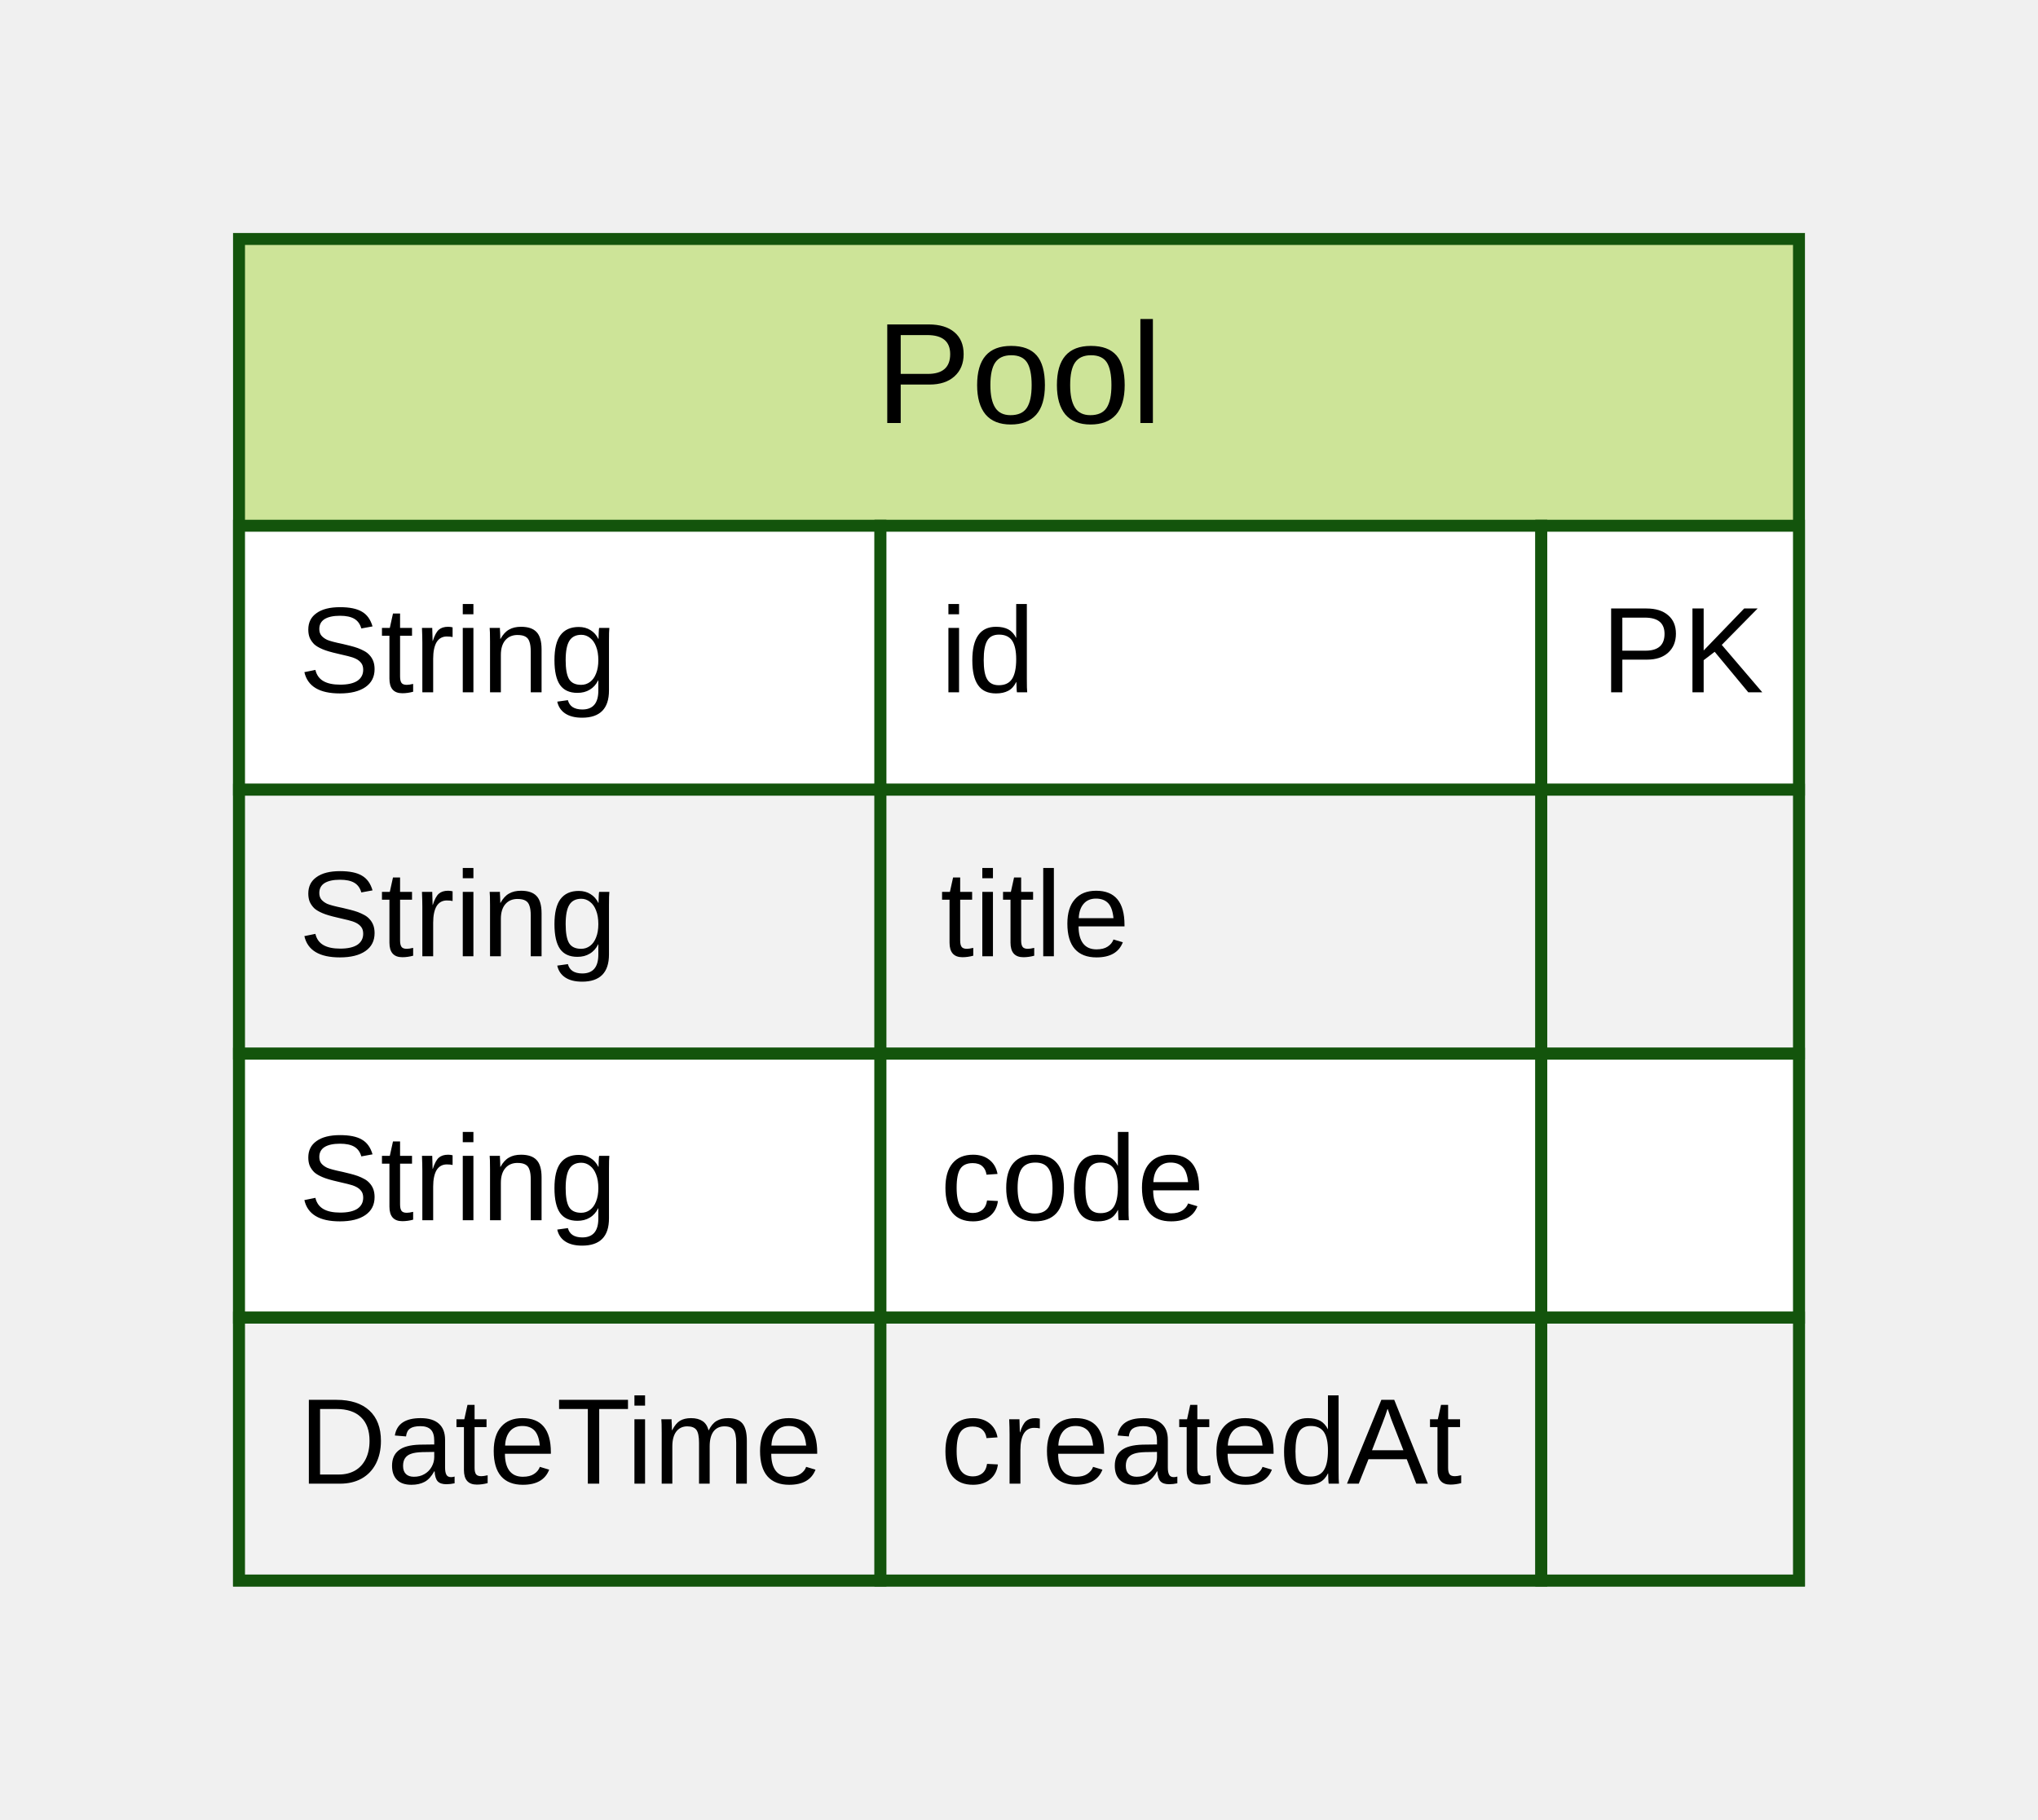
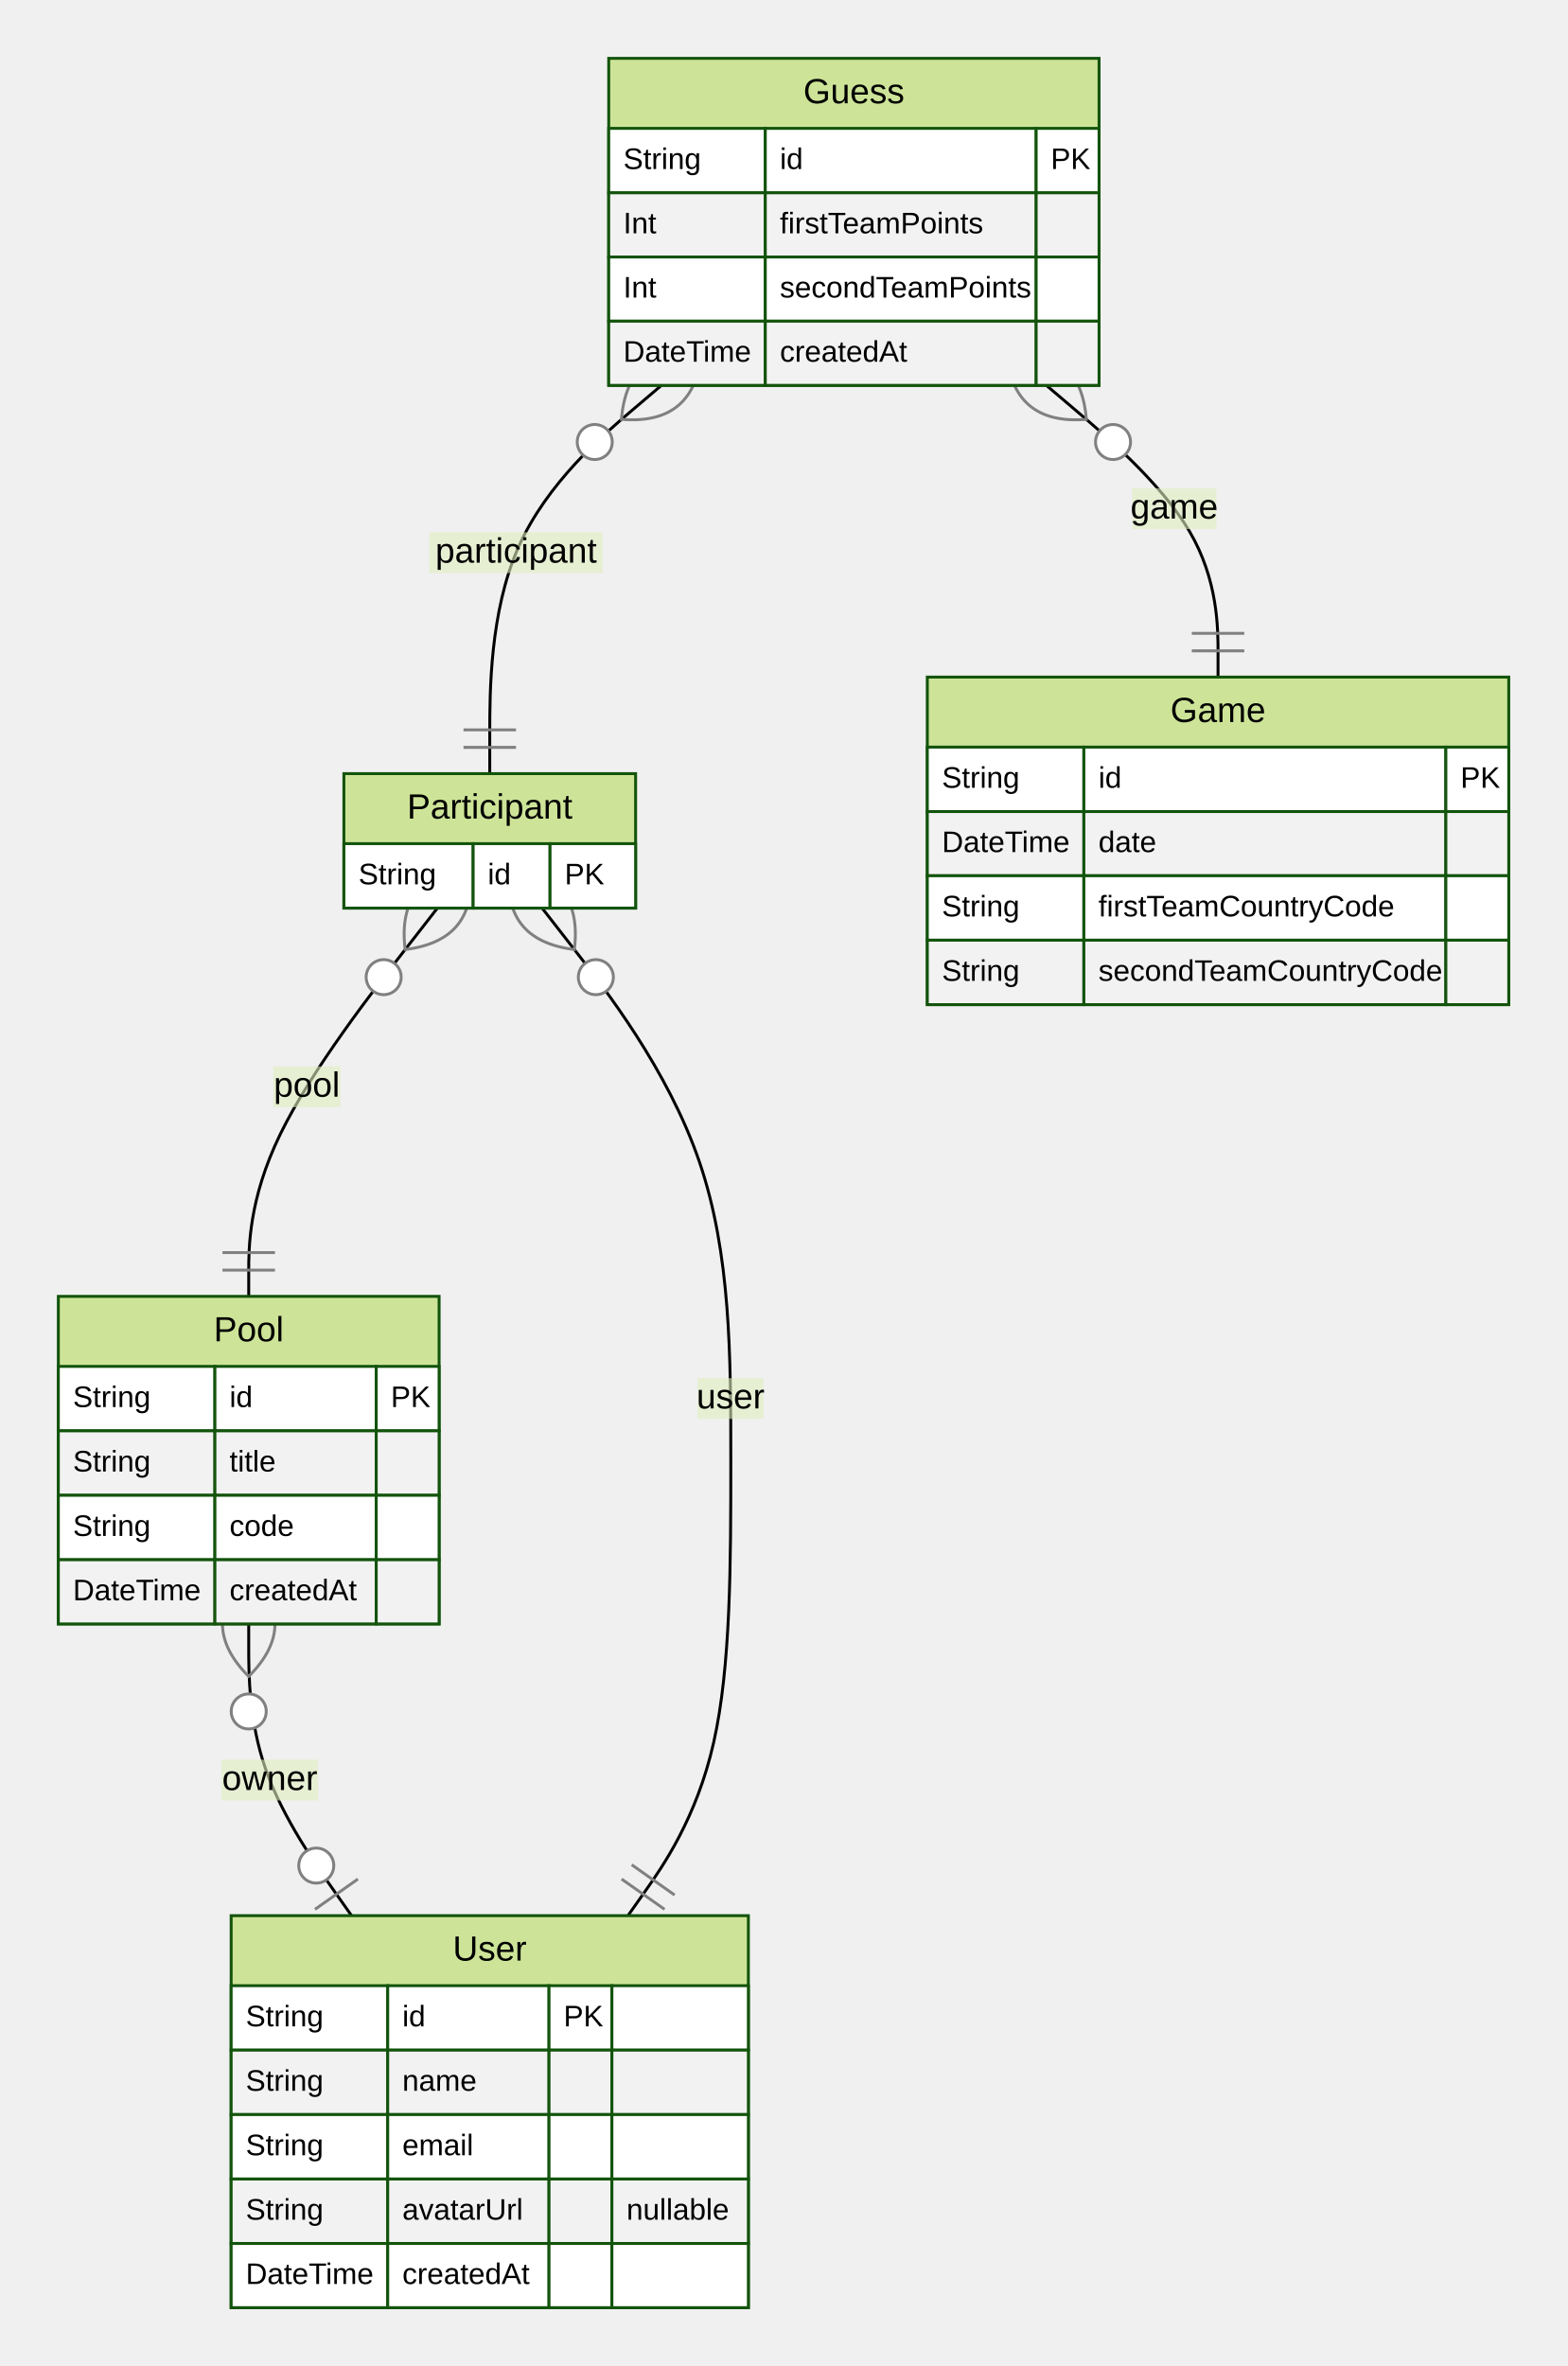
- <svg xmlns="http://www.w3.org/2000/svg" aria-labelledby="chart-title-mermaid-0 chart-desc-mermaid-0" role="img" viewBox="0 0 170.531 152.275" style="max-width: 170.531px; background-color: white;" width="100%" id="mermaid-0">
+ <svg xmlns="http://www.w3.org/2000/svg" aria-labelledby="chart-title-mermaid-0 chart-desc-mermaid-0" role="img" viewBox="0 0 537.227 811.01" style="max-width: 537.227px; background-color: white;" width="100%" id="mermaid-0">
  <style>#mermaid-0 {font-family:"trebuchet ms",verdana,arial,sans-serif;font-size:16px;fill:#000000;}#mermaid-0 .error-icon{fill:#552222;}#mermaid-0 .error-text{fill:#552222;stroke:#552222;}#mermaid-0 .edge-thickness-normal{stroke-width:2px;}#mermaid-0 .edge-thickness-thick{stroke-width:3.5px;}#mermaid-0 .edge-pattern-solid{stroke-dasharray:0;}#mermaid-0 .edge-pattern-dashed{stroke-dasharray:3;}#mermaid-0 .edge-pattern-dotted{stroke-dasharray:2;}#mermaid-0 .marker{fill:#000000;stroke:#000000;}#mermaid-0 .marker.cross{stroke:#000000;}#mermaid-0 svg{font-family:"trebuchet ms",verdana,arial,sans-serif;font-size:16px;}#mermaid-0 .entityBox{fill:#cde498;stroke:#13540c;}#mermaid-0 .attributeBoxOdd{fill:#ffffff;stroke:#13540c;}#mermaid-0 .attributeBoxEven{fill:#f2f2f2;stroke:#13540c;}#mermaid-0 .relationshipLabelBox{fill:hsl(78.158, 58.462%, 84.51%);opacity:0.7;background-color:hsl(78.158, 58.462%, 84.51%);}#mermaid-0 .relationshipLabelBox rect{opacity:0.5;}#mermaid-0 .relationshipLine{stroke:#000000;}#mermaid-0 :root{--mermaid-font-family:"trebuchet ms",verdana,arial,sans-serif;}</style>
  <g />
  <defs>
    <marker orient="auto" markerHeight="18" markerWidth="18" refY="9" refX="0" id="ONLY_ONE_START">
      <path d="M9,0 L9,18 M15,0 L15,18" fill="none" stroke="gray" />
    </marker>
  </defs>
  <defs>
    <marker orient="auto" markerHeight="18" markerWidth="18" refY="9" refX="18" id="ONLY_ONE_END">
      <path d="M3,0 L3,18 M9,0 L9,18" fill="none" stroke="gray" />
    </marker>
  </defs>
  <defs>
    <marker orient="auto" markerHeight="18" markerWidth="30" refY="9" refX="0" id="ZERO_OR_ONE_START">
      <circle r="6" cy="9" cx="21" fill="white" stroke="gray" />
      <path d="M9,0 L9,18" fill="none" stroke="gray" />
    </marker>
  </defs>
  <defs>
    <marker orient="auto" markerHeight="18" markerWidth="30" refY="9" refX="30" id="ZERO_OR_ONE_END">
      <circle r="6" cy="9" cx="9" fill="white" stroke="gray" />
      <path d="M21,0 L21,18" fill="none" stroke="gray" />
    </marker>
  </defs>
  <defs>
    <marker orient="auto" markerHeight="36" markerWidth="45" refY="18" refX="18" id="ONE_OR_MORE_START">
      <path d="M0,18 Q 18,0 36,18 Q 18,36 0,18 M42,9 L42,27" fill="none" stroke="gray" />
    </marker>
  </defs>
  <defs>
    <marker orient="auto" markerHeight="36" markerWidth="45" refY="18" refX="27" id="ONE_OR_MORE_END">
      <path d="M3,9 L3,27 M9,18 Q27,0 45,18 Q27,36 9,18" fill="none" stroke="gray" />
    </marker>
  </defs>
  <defs>
    <marker orient="auto" markerHeight="36" markerWidth="57" refY="18" refX="18" id="ZERO_OR_MORE_START">
      <circle r="6" cy="18" cx="48" fill="white" stroke="gray" />
      <path d="M0,18 Q18,0 36,18 Q18,36 0,18" fill="none" stroke="gray" />
    </marker>
  </defs>
  <defs>
    <marker orient="auto" markerHeight="36" markerWidth="57" refY="18" refX="39" id="ZERO_OR_MORE_END">
      <circle r="6" cy="18" cx="9" fill="white" stroke="gray" />
      <path d="M21,18 Q39,0 57,18 Q39,36 21,18" fill="none" stroke="gray" />
    </marker>
  </defs>
-   <g transform="translate(20,20 )" id="Pool">
+   <path marker-start="url(#ZERO_OR_MORE_START)" marker-end="url(#ZERO_OR_ONE_END)" fill="none" stroke="gray" d="M85.266,556.643L85.266,564.976C85.266,573.309,85.266,589.976,91.142,606.643C97.018,623.309,108.771,639.976,114.647,648.309L120.523,656.643" class="er relationshipLine" />
+   <path marker-start="url(#ZERO_OR_MORE_START)" marker-end="url(#ONLY_ONE_END)" fill="none" stroke="gray" d="M185.841,311.275L196.622,325.124C207.404,338.973,228.968,366.67,239.749,398.208C250.531,429.746,250.531,465.126,250.531,500.505C250.531,535.884,250.531,571.263,244.655,597.286C238.779,623.309,227.026,639.976,221.15,648.309L215.273,656.643" class="er relationshipLine" />
+   <path marker-start="url(#ZERO_OR_MORE_START)" marker-end="url(#ONLY_ONE_END)" fill="none" stroke="gray" d="M149.956,311.275L139.174,325.124C128.393,338.973,106.829,366.67,96.047,388.852C85.266,411.034,85.266,427.701,85.266,436.034L85.266,444.367" class="er relationshipLine" />
+   <path marker-start="url(#ZERO_OR_MORE_START)" marker-end="url(#ONLY_ONE_END)" fill="none" stroke="gray" d="M226.756,132.092L216.946,140.425C207.137,148.758,187.518,165.425,177.708,187.607C167.898,209.789,167.898,237.486,167.898,251.335L167.898,265.184" class="er relationshipLine" />
+   <path marker-start="url(#ZERO_OR_MORE_START)" marker-end="url(#ONLY_ONE_END)" fill="none" stroke="gray" d="M358.705,132.092L368.515,140.425C378.324,148.758,397.943,165.425,407.753,182.092C417.562,198.758,417.562,215.425,417.562,223.758L417.562,232.092" class="er relationshipLine" />
+   <g transform="translate(20,444.3672 )" id="Pool">
    <rect height="112.275" width="130.531" y="0" x="0" stroke="gray" fill-opacity="100%" fill="honeydew" class="er entityBox" />
    <text transform="translate(65.26562,12)" style="font-family: &quot;trebuchet ms&quot;, verdana, arial, sans-serif;; font-size: 12px" text-anchor="middle" dominant-baseline="middle" y="0" x="0" id="entity-Pool" class="er entityLabel">Pool</text>
    <rect height="22.092" width="53.672" y="24" x="0" stroke="gray" fill-opacity="100%" fill="honeydew" class="er attributeBoxOdd" />
    <text transform="translate(5,35.0459)" style="font-family: &quot;trebuchet ms&quot;, verdana, arial, sans-serif;; font-size: 10.2px" text-anchor="left" dominant-baseline="middle" y="0" x="0" id="entity-Pool-attr-1-type" class="er entityLabel">String</text>
    <rect height="22.092" width="55.297" y="24" x="53.672" stroke="gray" fill-opacity="100%" fill="honeydew" class="er attributeBoxOdd" />
    <text transform="translate(58.67188,35.0459)" style="font-family: &quot;trebuchet ms&quot;, verdana, arial, sans-serif;; font-size: 10.2px" text-anchor="left" dominant-baseline="middle" y="0" x="0" id="entity-Pool-attr-1-name" class="er entityLabel">id</text>
    <rect height="22.092" width="21.562" y="24" x="108.969" stroke="gray" fill-opacity="100%" fill="honeydew" class="er attributeBoxOdd" />
    <text transform="translate(113.9688,35.0459)" style="font-family: &quot;trebuchet ms&quot;, verdana, arial, sans-serif;; font-size: 10.2px" text-anchor="left" dominant-baseline="middle" y="0" x="0" id="entity-Pool-attr-1-key" class="er entityLabel">PK</text>
    <rect height="22.092" width="53.672" y="46.092" x="0" stroke="gray" fill-opacity="100%" fill="honeydew" class="er attributeBoxEven" />
    <text transform="translate(5,57.1377)" style="font-family: &quot;trebuchet ms&quot;, verdana, arial, sans-serif;; font-size: 10.2px" text-anchor="left" dominant-baseline="middle" y="0" x="0" id="entity-Pool-attr-2-type" class="er entityLabel">String</text>
    <rect height="22.092" width="55.297" y="46.092" x="53.672" stroke="gray" fill-opacity="100%" fill="honeydew" class="er attributeBoxEven" />
    <text transform="translate(58.67188,57.1377)" style="font-family: &quot;trebuchet ms&quot;, verdana, arial, sans-serif;; font-size: 10.2px" text-anchor="left" dominant-baseline="middle" y="0" x="0" id="entity-Pool-attr-2-name" class="er entityLabel">title</text>
    <rect height="22.092" width="21.562" y="46.092" x="108.969" stroke="gray" fill-opacity="100%" fill="honeydew" class="er attributeBoxEven" />
    <text transform="translate(113.9688,57.1377)" style="font-family: &quot;trebuchet ms&quot;, verdana, arial, sans-serif;; font-size: 10.2px" text-anchor="left" dominant-baseline="middle" y="0" x="0" id="entity-Pool-attr-2-key" class="er entityLabel" />
    <rect height="22.092" width="53.672" y="68.184" x="0" stroke="gray" fill-opacity="100%" fill="honeydew" class="er attributeBoxOdd" />
    <text transform="translate(5,79.22949)" style="font-family: &quot;trebuchet ms&quot;, verdana, arial, sans-serif;; font-size: 10.2px" text-anchor="left" dominant-baseline="middle" y="0" x="0" id="entity-Pool-attr-3-type" class="er entityLabel">String</text>
    <rect height="22.092" width="55.297" y="68.184" x="53.672" stroke="gray" fill-opacity="100%" fill="honeydew" class="er attributeBoxOdd" />
    <text transform="translate(58.67188,79.22949)" style="font-family: &quot;trebuchet ms&quot;, verdana, arial, sans-serif;; font-size: 10.2px" text-anchor="left" dominant-baseline="middle" y="0" x="0" id="entity-Pool-attr-3-name" class="er entityLabel">code</text>
    <rect height="22.092" width="21.562" y="68.184" x="108.969" stroke="gray" fill-opacity="100%" fill="honeydew" class="er attributeBoxOdd" />
    <text transform="translate(113.9688,79.22949)" style="font-family: &quot;trebuchet ms&quot;, verdana, arial, sans-serif;; font-size: 10.2px" text-anchor="left" dominant-baseline="middle" y="0" x="0" id="entity-Pool-attr-3-key" class="er entityLabel" />
    <rect height="22" width="53.672" y="90.275" x="0" stroke="gray" fill-opacity="100%" fill="honeydew" class="er attributeBoxEven" />
    <text transform="translate(5,101.2754)" style="font-family: &quot;trebuchet ms&quot;, verdana, arial, sans-serif;; font-size: 10.2px" text-anchor="left" dominant-baseline="middle" y="0" x="0" id="entity-Pool-attr-4-type" class="er entityLabel">DateTime</text>
    <rect height="22" width="55.297" y="90.275" x="53.672" stroke="gray" fill-opacity="100%" fill="honeydew" class="er attributeBoxEven" />
    <text transform="translate(58.67188,101.2754)" style="font-family: &quot;trebuchet ms&quot;, verdana, arial, sans-serif;; font-size: 10.2px" text-anchor="left" dominant-baseline="middle" y="0" x="0" id="entity-Pool-attr-4-name" class="er entityLabel">createdAt</text>
    <rect height="22" width="21.562" y="90.275" x="108.969" stroke="gray" fill-opacity="100%" fill="honeydew" class="er attributeBoxEven" />
    <text transform="translate(113.9688,101.2754)" style="font-family: &quot;trebuchet ms&quot;, verdana, arial, sans-serif;; font-size: 10.2px" text-anchor="left" dominant-baseline="middle" y="0" x="0" id="entity-Pool-attr-4-key" class="er entityLabel" />
  </g>
+   <g transform="translate(117.8984,265.1836 )" id="Participant">
+     <rect height="46.092" width="100" y="0" x="0" stroke="gray" fill-opacity="100%" fill="honeydew" class="er entityBox" />
+     <text transform="translate(50,12)" style="font-family: &quot;trebuchet ms&quot;, verdana, arial, sans-serif;; font-size: 12px" text-anchor="middle" dominant-baseline="middle" y="0" x="0" id="entity-Participant" class="er entityLabel">Participant</text>
+     <rect height="22.092" width="44.302" y="24" x="0" stroke="gray" fill-opacity="100%" fill="honeydew" class="er attributeBoxOdd" />
+     <text transform="translate(5,35.0459)" style="font-family: &quot;trebuchet ms&quot;, verdana, arial, sans-serif;; font-size: 10.2px" text-anchor="left" dominant-baseline="middle" y="0" x="0" id="entity-Participant-attr-1-type" class="er entityLabel">String</text>
+     <rect height="22.092" width="26.365" y="24" x="44.302" stroke="gray" fill-opacity="100%" fill="honeydew" class="er attributeBoxOdd" />
+     <text transform="translate(49.30208,35.0459)" style="font-family: &quot;trebuchet ms&quot;, verdana, arial, sans-serif;; font-size: 10.2px" text-anchor="left" dominant-baseline="middle" y="0" x="0" id="entity-Participant-attr-1-name" class="er entityLabel">id</text>
+     <rect height="22.092" width="29.333" y="24" x="70.667" stroke="gray" fill-opacity="100%" fill="honeydew" class="er attributeBoxOdd" />
+     <text transform="translate(75.66667,35.0459)" style="font-family: &quot;trebuchet ms&quot;, verdana, arial, sans-serif;; font-size: 10.2px" text-anchor="left" dominant-baseline="middle" y="0" x="0" id="entity-Participant-attr-1-key" class="er entityLabel">PK</text>
+   </g>
+   <g transform="translate(79.24219,656.6426 )" id="User">
+     <rect height="134.367" width="177.312" y="0" x="0" stroke="gray" fill-opacity="100%" fill="honeydew" class="er entityBox" />
+     <text transform="translate(88.65625,12)" style="font-family: &quot;trebuchet ms&quot;, verdana, arial, sans-serif;; font-size: 12px" text-anchor="middle" dominant-baseline="middle" y="0" x="0" id="entity-User" class="er entityLabel">User</text>
+     <rect height="22.092" width="53.672" y="24" x="0" stroke="gray" fill-opacity="100%" fill="honeydew" class="er attributeBoxOdd" />
+     <text transform="translate(5,35.0459)" style="font-family: &quot;trebuchet ms&quot;, verdana, arial, sans-serif;; font-size: 10.2px" text-anchor="left" dominant-baseline="middle" y="0" x="0" id="entity-User-attr-1-type" class="er entityLabel">String</text>
+     <rect height="22.092" width="55.297" y="24" x="53.672" stroke="gray" fill-opacity="100%" fill="honeydew" class="er attributeBoxOdd" />
+     <text transform="translate(58.67188,35.0459)" style="font-family: &quot;trebuchet ms&quot;, verdana, arial, sans-serif;; font-size: 10.2px" text-anchor="left" dominant-baseline="middle" y="0" x="0" id="entity-User-attr-1-name" class="er entityLabel">id</text>
+     <rect height="22.092" width="21.562" y="24" x="108.969" stroke="gray" fill-opacity="100%" fill="honeydew" class="er attributeBoxOdd" />
+     <text transform="translate(113.9688,35.0459)" style="font-family: &quot;trebuchet ms&quot;, verdana, arial, sans-serif;; font-size: 10.2px" text-anchor="left" dominant-baseline="middle" y="0" x="0" id="entity-User-attr-1-key" class="er entityLabel">PK</text>
+     <rect height="22.092" width="46.781" y="24" x="130.531" stroke="gray" fill-opacity="100%" fill="honeydew" class="er attributeBoxOdd" />
+     <text transform="translate(135.5312,35.0459)" style="font-family: &quot;trebuchet ms&quot;, verdana, arial, sans-serif;; font-size: 10.2px" text-anchor="left" dominant-baseline="middle" y="0" x="0" id="entity-User-attr-1-comment" class="er entityLabel" />
+     <rect height="22.092" width="53.672" y="46.092" x="0" stroke="gray" fill-opacity="100%" fill="honeydew" class="er attributeBoxEven" />
+     <text transform="translate(5,57.1377)" style="font-family: &quot;trebuchet ms&quot;, verdana, arial, sans-serif;; font-size: 10.2px" text-anchor="left" dominant-baseline="middle" y="0" x="0" id="entity-User-attr-2-type" class="er entityLabel">String</text>
+     <rect height="22.092" width="55.297" y="46.092" x="53.672" stroke="gray" fill-opacity="100%" fill="honeydew" class="er attributeBoxEven" />
+     <text transform="translate(58.67188,57.1377)" style="font-family: &quot;trebuchet ms&quot;, verdana, arial, sans-serif;; font-size: 10.2px" text-anchor="left" dominant-baseline="middle" y="0" x="0" id="entity-User-attr-2-name" class="er entityLabel">name</text>
+     <rect height="22.092" width="21.562" y="46.092" x="108.969" stroke="gray" fill-opacity="100%" fill="honeydew" class="er attributeBoxEven" />
+     <text transform="translate(113.9688,57.1377)" style="font-family: &quot;trebuchet ms&quot;, verdana, arial, sans-serif;; font-size: 10.2px" text-anchor="left" dominant-baseline="middle" y="0" x="0" id="entity-User-attr-2-key" class="er entityLabel" />
+     <rect height="22.092" width="46.781" y="46.092" x="130.531" stroke="gray" fill-opacity="100%" fill="honeydew" class="er attributeBoxEven" />
+     <text transform="translate(135.5312,57.1377)" style="font-family: &quot;trebuchet ms&quot;, verdana, arial, sans-serif;; font-size: 10.2px" text-anchor="left" dominant-baseline="middle" y="0" x="0" id="entity-User-attr-2-comment" class="er entityLabel" />
+     <rect height="22.092" width="53.672" y="68.184" x="0" stroke="gray" fill-opacity="100%" fill="honeydew" class="er attributeBoxOdd" />
+     <text transform="translate(5,79.22949)" style="font-family: &quot;trebuchet ms&quot;, verdana, arial, sans-serif;; font-size: 10.2px" text-anchor="left" dominant-baseline="middle" y="0" x="0" id="entity-User-attr-3-type" class="er entityLabel">String</text>
+     <rect height="22.092" width="55.297" y="68.184" x="53.672" stroke="gray" fill-opacity="100%" fill="honeydew" class="er attributeBoxOdd" />
+     <text transform="translate(58.67188,79.22949)" style="font-family: &quot;trebuchet ms&quot;, verdana, arial, sans-serif;; font-size: 10.2px" text-anchor="left" dominant-baseline="middle" y="0" x="0" id="entity-User-attr-3-name" class="er entityLabel">email</text>
+     <rect height="22.092" width="21.562" y="68.184" x="108.969" stroke="gray" fill-opacity="100%" fill="honeydew" class="er attributeBoxOdd" />
+     <text transform="translate(113.9688,79.22949)" style="font-family: &quot;trebuchet ms&quot;, verdana, arial, sans-serif;; font-size: 10.2px" text-anchor="left" dominant-baseline="middle" y="0" x="0" id="entity-User-attr-3-key" class="er entityLabel" />
+     <rect height="22.092" width="46.781" y="68.184" x="130.531" stroke="gray" fill-opacity="100%" fill="honeydew" class="er attributeBoxOdd" />
+     <text transform="translate(135.5312,79.22949)" style="font-family: &quot;trebuchet ms&quot;, verdana, arial, sans-serif;; font-size: 10.2px" text-anchor="left" dominant-baseline="middle" y="0" x="0" id="entity-User-attr-3-comment" class="er entityLabel" />
+     <rect height="22.092" width="53.672" y="90.275" x="0" stroke="gray" fill-opacity="100%" fill="honeydew" class="er attributeBoxEven" />
+     <text transform="translate(5,101.3213)" style="font-family: &quot;trebuchet ms&quot;, verdana, arial, sans-serif;; font-size: 10.2px" text-anchor="left" dominant-baseline="middle" y="0" x="0" id="entity-User-attr-4-type" class="er entityLabel">String</text>
+     <rect height="22.092" width="55.297" y="90.275" x="53.672" stroke="gray" fill-opacity="100%" fill="honeydew" class="er attributeBoxEven" />
+     <text transform="translate(58.67188,101.3213)" style="font-family: &quot;trebuchet ms&quot;, verdana, arial, sans-serif;; font-size: 10.2px" text-anchor="left" dominant-baseline="middle" y="0" x="0" id="entity-User-attr-4-name" class="er entityLabel">avatarUrl</text>
+     <rect height="22.092" width="21.562" y="90.275" x="108.969" stroke="gray" fill-opacity="100%" fill="honeydew" class="er attributeBoxEven" />
+     <text transform="translate(113.9688,101.3213)" style="font-family: &quot;trebuchet ms&quot;, verdana, arial, sans-serif;; font-size: 10.2px" text-anchor="left" dominant-baseline="middle" y="0" x="0" id="entity-User-attr-4-key" class="er entityLabel" />
+     <rect height="22.092" width="46.781" y="90.275" x="130.531" stroke="gray" fill-opacity="100%" fill="honeydew" class="er attributeBoxEven" />
+     <text transform="translate(135.5312,101.3213)" style="font-family: &quot;trebuchet ms&quot;, verdana, arial, sans-serif;; font-size: 10.2px" text-anchor="left" dominant-baseline="middle" y="0" x="0" id="entity-User-attr-4-comment" class="er entityLabel">nullable</text>
+     <rect height="22" width="53.672" y="112.367" x="0" stroke="gray" fill-opacity="100%" fill="honeydew" class="er attributeBoxOdd" />
+     <text transform="translate(5,123.3672)" style="font-family: &quot;trebuchet ms&quot;, verdana, arial, sans-serif;; font-size: 10.2px" text-anchor="left" dominant-baseline="middle" y="0" x="0" id="entity-User-attr-5-type" class="er entityLabel">DateTime</text>
+     <rect height="22" width="55.297" y="112.367" x="53.672" stroke="gray" fill-opacity="100%" fill="honeydew" class="er attributeBoxOdd" />
+     <text transform="translate(58.67188,123.3672)" style="font-family: &quot;trebuchet ms&quot;, verdana, arial, sans-serif;; font-size: 10.2px" text-anchor="left" dominant-baseline="middle" y="0" x="0" id="entity-User-attr-5-name" class="er entityLabel">createdAt</text>
+     <rect height="22" width="21.562" y="112.367" x="108.969" stroke="gray" fill-opacity="100%" fill="honeydew" class="er attributeBoxOdd" />
+     <text transform="translate(113.9688,123.3672)" style="font-family: &quot;trebuchet ms&quot;, verdana, arial, sans-serif;; font-size: 10.2px" text-anchor="left" dominant-baseline="middle" y="0" x="0" id="entity-User-attr-5-key" class="er entityLabel" />
+     <rect height="22" width="46.781" y="112.367" x="130.531" stroke="gray" fill-opacity="100%" fill="honeydew" class="er attributeBoxOdd" />
+     <text transform="translate(135.5312,123.3672)" style="font-family: &quot;trebuchet ms&quot;, verdana, arial, sans-serif;; font-size: 10.2px" text-anchor="left" dominant-baseline="middle" y="0" x="0" id="entity-User-attr-5-comment" class="er entityLabel" />
+   </g>
+   <g transform="translate(317.8984,232.0918 )" id="Game">
+     <rect height="112.275" width="199.328" y="0" x="0" stroke="gray" fill-opacity="100%" fill="honeydew" class="er entityBox" />
+     <text transform="translate(99.66406,12)" style="font-family: &quot;trebuchet ms&quot;, verdana, arial, sans-serif;; font-size: 12px" text-anchor="middle" dominant-baseline="middle" y="0" x="0" id="entity-Game" class="er entityLabel">Game</text>
+     <rect height="22.092" width="53.672" y="24" x="0" stroke="gray" fill-opacity="100%" fill="honeydew" class="er attributeBoxOdd" />
+     <text transform="translate(5,35.0459)" style="font-family: &quot;trebuchet ms&quot;, verdana, arial, sans-serif;; font-size: 10.2px" text-anchor="left" dominant-baseline="middle" y="0" x="0" id="entity-Game-attr-1-type" class="er entityLabel">String</text>
+     <rect height="22.092" width="124.094" y="24" x="53.672" stroke="gray" fill-opacity="100%" fill="honeydew" class="er attributeBoxOdd" />
+     <text transform="translate(58.67188,35.0459)" style="font-family: &quot;trebuchet ms&quot;, verdana, arial, sans-serif;; font-size: 10.2px" text-anchor="left" dominant-baseline="middle" y="0" x="0" id="entity-Game-attr-1-name" class="er entityLabel">id</text>
+     <rect height="22.092" width="21.562" y="24" x="177.766" stroke="gray" fill-opacity="100%" fill="honeydew" class="er attributeBoxOdd" />
+     <text transform="translate(182.7656,35.0459)" style="font-family: &quot;trebuchet ms&quot;, verdana, arial, sans-serif;; font-size: 10.2px" text-anchor="left" dominant-baseline="middle" y="0" x="0" id="entity-Game-attr-1-key" class="er entityLabel">PK</text>
+     <rect height="22" width="53.672" y="46.092" x="0" stroke="gray" fill-opacity="100%" fill="honeydew" class="er attributeBoxEven" />
+     <text transform="translate(5,57.0918)" style="font-family: &quot;trebuchet ms&quot;, verdana, arial, sans-serif;; font-size: 10.2px" text-anchor="left" dominant-baseline="middle" y="0" x="0" id="entity-Game-attr-2-type" class="er entityLabel">DateTime</text>
+     <rect height="22" width="124.094" y="46.092" x="53.672" stroke="gray" fill-opacity="100%" fill="honeydew" class="er attributeBoxEven" />
+     <text transform="translate(58.67188,57.0918)" style="font-family: &quot;trebuchet ms&quot;, verdana, arial, sans-serif;; font-size: 10.2px" text-anchor="left" dominant-baseline="middle" y="0" x="0" id="entity-Game-attr-2-name" class="er entityLabel">date</text>
+     <rect height="22" width="21.562" y="46.092" x="177.766" stroke="gray" fill-opacity="100%" fill="honeydew" class="er attributeBoxEven" />
+     <text transform="translate(182.7656,57.0918)" style="font-family: &quot;trebuchet ms&quot;, verdana, arial, sans-serif;; font-size: 10.2px" text-anchor="left" dominant-baseline="middle" y="0" x="0" id="entity-Game-attr-2-key" class="er entityLabel" />
+     <rect height="22.092" width="53.672" y="68.092" x="0" stroke="gray" fill-opacity="100%" fill="honeydew" class="er attributeBoxOdd" />
+     <text transform="translate(5,79.1377)" style="font-family: &quot;trebuchet ms&quot;, verdana, arial, sans-serif;; font-size: 10.2px" text-anchor="left" dominant-baseline="middle" y="0" x="0" id="entity-Game-attr-3-type" class="er entityLabel">String</text>
+     <rect height="22.092" width="124.094" y="68.092" x="53.672" stroke="gray" fill-opacity="100%" fill="honeydew" class="er attributeBoxOdd" />
+     <text transform="translate(58.67188,79.1377)" style="font-family: &quot;trebuchet ms&quot;, verdana, arial, sans-serif;; font-size: 10.2px" text-anchor="left" dominant-baseline="middle" y="0" x="0" id="entity-Game-attr-3-name" class="er entityLabel">firstTeamCountryCode</text>
+     <rect height="22.092" width="21.562" y="68.092" x="177.766" stroke="gray" fill-opacity="100%" fill="honeydew" class="er attributeBoxOdd" />
+     <text transform="translate(182.7656,79.1377)" style="font-family: &quot;trebuchet ms&quot;, verdana, arial, sans-serif;; font-size: 10.2px" text-anchor="left" dominant-baseline="middle" y="0" x="0" id="entity-Game-attr-3-key" class="er entityLabel" />
+     <rect height="22.092" width="53.672" y="90.184" x="0" stroke="gray" fill-opacity="100%" fill="honeydew" class="er attributeBoxEven" />
+     <text transform="translate(5,101.2295)" style="font-family: &quot;trebuchet ms&quot;, verdana, arial, sans-serif;; font-size: 10.2px" text-anchor="left" dominant-baseline="middle" y="0" x="0" id="entity-Game-attr-4-type" class="er entityLabel">String</text>
+     <rect height="22.092" width="124.094" y="90.184" x="53.672" stroke="gray" fill-opacity="100%" fill="honeydew" class="er attributeBoxEven" />
+     <text transform="translate(58.67188,101.2295)" style="font-family: &quot;trebuchet ms&quot;, verdana, arial, sans-serif;; font-size: 10.2px" text-anchor="left" dominant-baseline="middle" y="0" x="0" id="entity-Game-attr-4-name" class="er entityLabel">secondTeamCountryCode</text>
+     <rect height="22.092" width="21.562" y="90.184" x="177.766" stroke="gray" fill-opacity="100%" fill="honeydew" class="er attributeBoxEven" />
+     <text transform="translate(182.7656,101.2295)" style="font-family: &quot;trebuchet ms&quot;, verdana, arial, sans-serif;; font-size: 10.2px" text-anchor="left" dominant-baseline="middle" y="0" x="0" id="entity-Game-attr-4-key" class="er entityLabel" />
+   </g>
+   <g transform="translate(208.6836,20 )" id="Guess">
+     <rect height="112.092" width="168.094" y="0" x="0" stroke="gray" fill-opacity="100%" fill="honeydew" class="er entityBox" />
+     <text transform="translate(84.04688,12)" style="font-family: &quot;trebuchet ms&quot;, verdana, arial, sans-serif;; font-size: 12px" text-anchor="middle" dominant-baseline="middle" y="0" x="0" id="entity-Guess" class="er entityLabel">Guess</text>
+     <rect height="22.092" width="53.672" y="24" x="0" stroke="gray" fill-opacity="100%" fill="honeydew" class="er attributeBoxOdd" />
+     <text transform="translate(5,35.0459)" style="font-family: &quot;trebuchet ms&quot;, verdana, arial, sans-serif;; font-size: 10.2px" text-anchor="left" dominant-baseline="middle" y="0" x="0" id="entity-Guess-attr-1-type" class="er entityLabel">String</text>
+     <rect height="22.092" width="92.859" y="24" x="53.672" stroke="gray" fill-opacity="100%" fill="honeydew" class="er attributeBoxOdd" />
+     <text transform="translate(58.67188,35.0459)" style="font-family: &quot;trebuchet ms&quot;, verdana, arial, sans-serif;; font-size: 10.2px" text-anchor="left" dominant-baseline="middle" y="0" x="0" id="entity-Guess-attr-1-name" class="er entityLabel">id</text>
+     <rect height="22.092" width="21.562" y="24" x="146.531" stroke="gray" fill-opacity="100%" fill="honeydew" class="er attributeBoxOdd" />
+     <text transform="translate(151.5312,35.0459)" style="font-family: &quot;trebuchet ms&quot;, verdana, arial, sans-serif;; font-size: 10.2px" text-anchor="left" dominant-baseline="middle" y="0" x="0" id="entity-Guess-attr-1-key" class="er entityLabel">PK</text>
+     <rect height="22" width="53.672" y="46.092" x="0" stroke="gray" fill-opacity="100%" fill="honeydew" class="er attributeBoxEven" />
+     <text transform="translate(5,57.0918)" style="font-family: &quot;trebuchet ms&quot;, verdana, arial, sans-serif;; font-size: 10.2px" text-anchor="left" dominant-baseline="middle" y="0" x="0" id="entity-Guess-attr-2-type" class="er entityLabel">Int</text>
+     <rect height="22" width="92.859" y="46.092" x="53.672" stroke="gray" fill-opacity="100%" fill="honeydew" class="er attributeBoxEven" />
+     <text transform="translate(58.67188,57.0918)" style="font-family: &quot;trebuchet ms&quot;, verdana, arial, sans-serif;; font-size: 10.2px" text-anchor="left" dominant-baseline="middle" y="0" x="0" id="entity-Guess-attr-2-name" class="er entityLabel">firstTeamPoints</text>
+     <rect height="22" width="21.562" y="46.092" x="146.531" stroke="gray" fill-opacity="100%" fill="honeydew" class="er attributeBoxEven" />
+     <text transform="translate(151.5312,57.0918)" style="font-family: &quot;trebuchet ms&quot;, verdana, arial, sans-serif;; font-size: 10.2px" text-anchor="left" dominant-baseline="middle" y="0" x="0" id="entity-Guess-attr-2-key" class="er entityLabel" />
+     <rect height="22" width="53.672" y="68.092" x="0" stroke="gray" fill-opacity="100%" fill="honeydew" class="er attributeBoxOdd" />
+     <text transform="translate(5,79.0918)" style="font-family: &quot;trebuchet ms&quot;, verdana, arial, sans-serif;; font-size: 10.2px" text-anchor="left" dominant-baseline="middle" y="0" x="0" id="entity-Guess-attr-3-type" class="er entityLabel">Int</text>
+     <rect height="22" width="92.859" y="68.092" x="53.672" stroke="gray" fill-opacity="100%" fill="honeydew" class="er attributeBoxOdd" />
+     <text transform="translate(58.67188,79.0918)" style="font-family: &quot;trebuchet ms&quot;, verdana, arial, sans-serif;; font-size: 10.2px" text-anchor="left" dominant-baseline="middle" y="0" x="0" id="entity-Guess-attr-3-name" class="er entityLabel">secondTeamPoints</text>
+     <rect height="22" width="21.562" y="68.092" x="146.531" stroke="gray" fill-opacity="100%" fill="honeydew" class="er attributeBoxOdd" />
+     <text transform="translate(151.5312,79.0918)" style="font-family: &quot;trebuchet ms&quot;, verdana, arial, sans-serif;; font-size: 10.2px" text-anchor="left" dominant-baseline="middle" y="0" x="0" id="entity-Guess-attr-3-key" class="er entityLabel" />
+     <rect height="22" width="53.672" y="90.092" x="0" stroke="gray" fill-opacity="100%" fill="honeydew" class="er attributeBoxEven" />
+     <text transform="translate(5,101.0918)" style="font-family: &quot;trebuchet ms&quot;, verdana, arial, sans-serif;; font-size: 10.2px" text-anchor="left" dominant-baseline="middle" y="0" x="0" id="entity-Guess-attr-4-type" class="er entityLabel">DateTime</text>
+     <rect height="22" width="92.859" y="90.092" x="53.672" stroke="gray" fill-opacity="100%" fill="honeydew" class="er attributeBoxEven" />
+     <text transform="translate(58.67188,101.0918)" style="font-family: &quot;trebuchet ms&quot;, verdana, arial, sans-serif;; font-size: 10.2px" text-anchor="left" dominant-baseline="middle" y="0" x="0" id="entity-Guess-attr-4-name" class="er entityLabel">createdAt</text>
+     <rect height="22" width="21.562" y="90.092" x="146.531" stroke="gray" fill-opacity="100%" fill="honeydew" class="er attributeBoxEven" />
+     <text transform="translate(151.5312,101.0918)" style="font-family: &quot;trebuchet ms&quot;, verdana, arial, sans-serif;; font-size: 10.2px" text-anchor="left" dominant-baseline="middle" y="0" x="0" id="entity-Guess-attr-4-key" class="er entityLabel" />
+   </g>
+   <rect fill-opacity="85%" fill="white" height="14" width="33.141" y="603.179" x="75.904" class="er relationshipLabelBox" />
+   <text style="font-family: &quot;trebuchet ms&quot;, verdana, arial, sans-serif;; font-size: 12px" dominant-baseline="middle" text-anchor="middle" y="610.179" x="92.474" id="rel1" class="er relationshipLabel">owner</text>
+   <rect fill-opacity="85%" fill="white" height="14" width="22.625" y="472.382" x="239.133" class="er relationshipLabelBox" />
+   <text style="font-family: &quot;trebuchet ms&quot;, verdana, arial, sans-serif;; font-size: 12px" dominant-baseline="middle" text-anchor="middle" y="479.382" x="250.446" id="rel2" class="er relationshipLabel">user</text>
+   <rect fill-opacity="85%" fill="white" height="14" width="23.109" y="365.523" x="93.618" class="er relationshipLabelBox" />
+   <text style="font-family: &quot;trebuchet ms&quot;, verdana, arial, sans-serif;; font-size: 12px" dominant-baseline="middle" text-anchor="middle" y="372.523" x="105.172" id="rel3" class="er relationshipLabel">pool</text>
+   <rect fill-opacity="85%" fill="white" height="14" width="59.516" y="182.456" x="147.16" class="er relationshipLabelBox" />
+   <text style="font-family: &quot;trebuchet ms&quot;, verdana, arial, sans-serif;; font-size: 12px" dominant-baseline="middle" text-anchor="middle" y="189.456" x="176.918" id="rel4" class="er relationshipLabel">participant</text>
+   <rect fill-opacity="85%" fill="white" height="14" width="28.844" y="167.358" x="388.125" class="er relationshipLabelBox" />
+   <text style="font-family: &quot;trebuchet ms&quot;, verdana, arial, sans-serif;; font-size: 12px" dominant-baseline="middle" text-anchor="middle" y="174.358" x="402.546" id="rel5" class="er relationshipLabel">game</text>
</svg>
